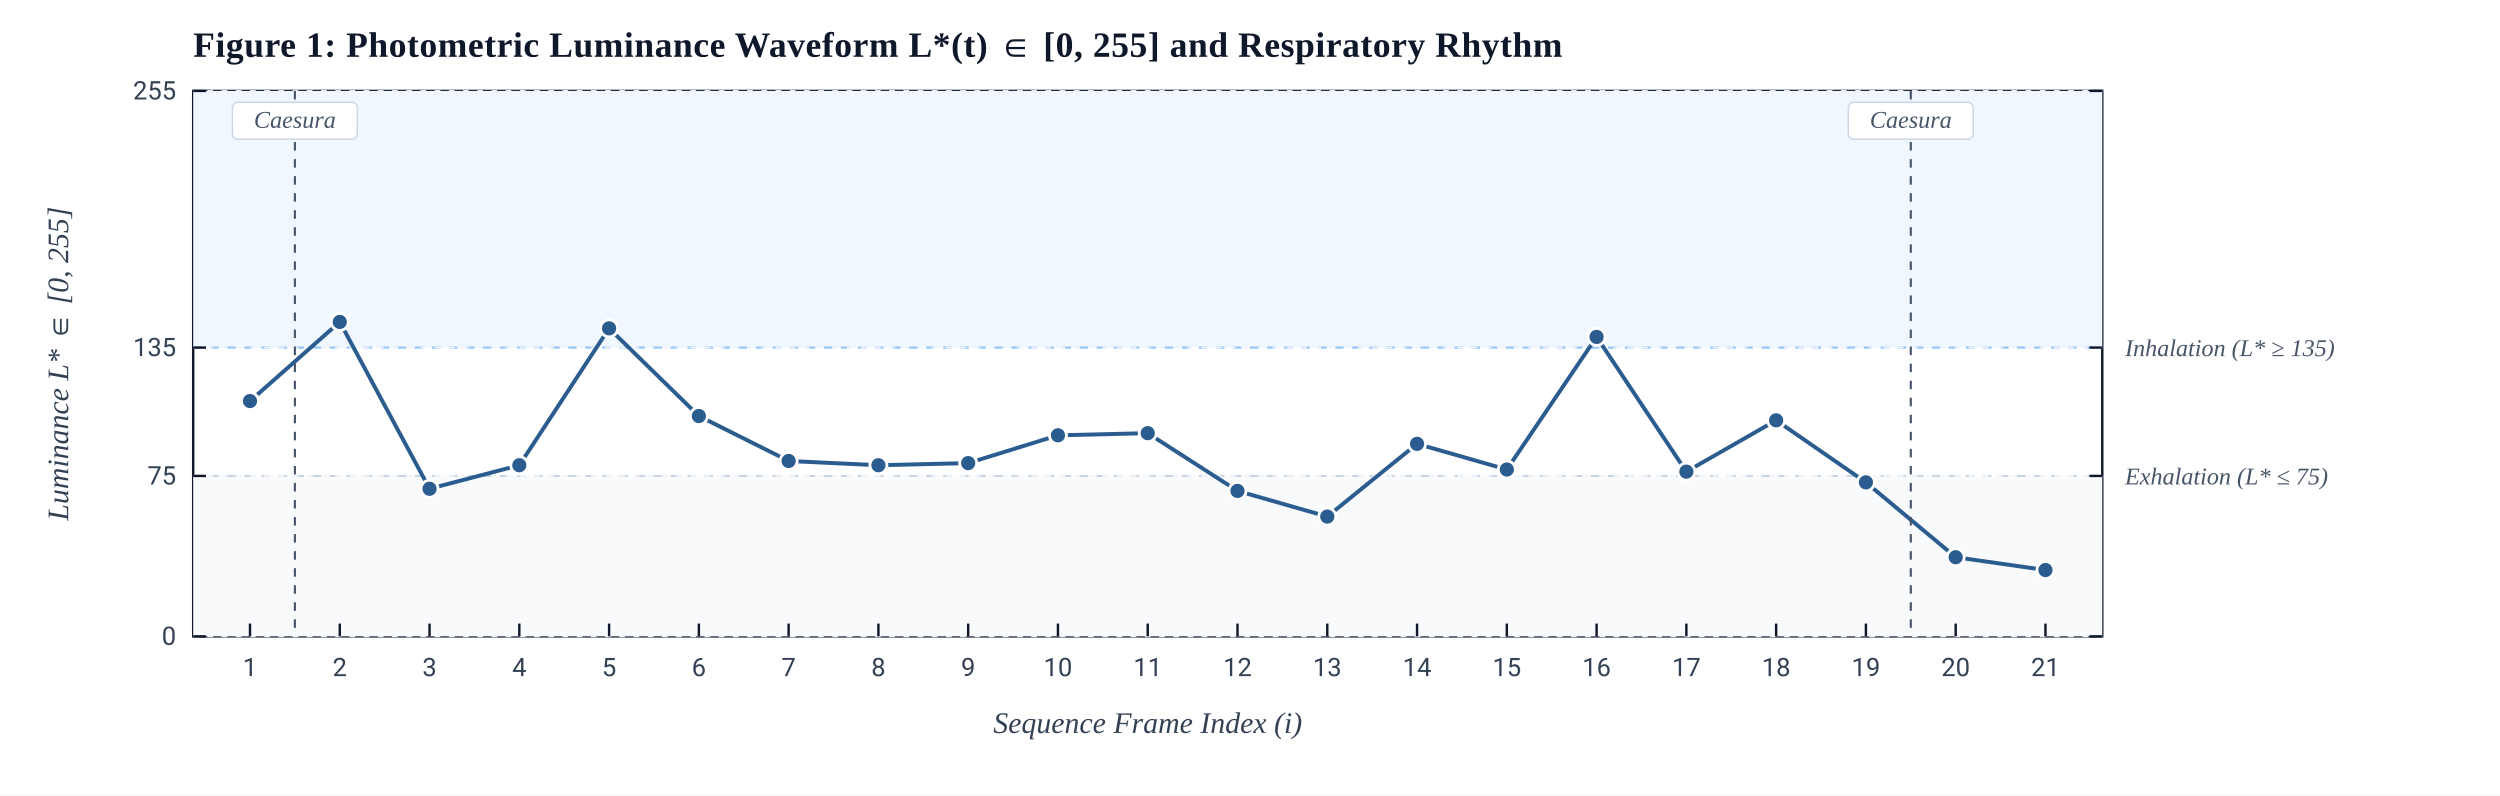
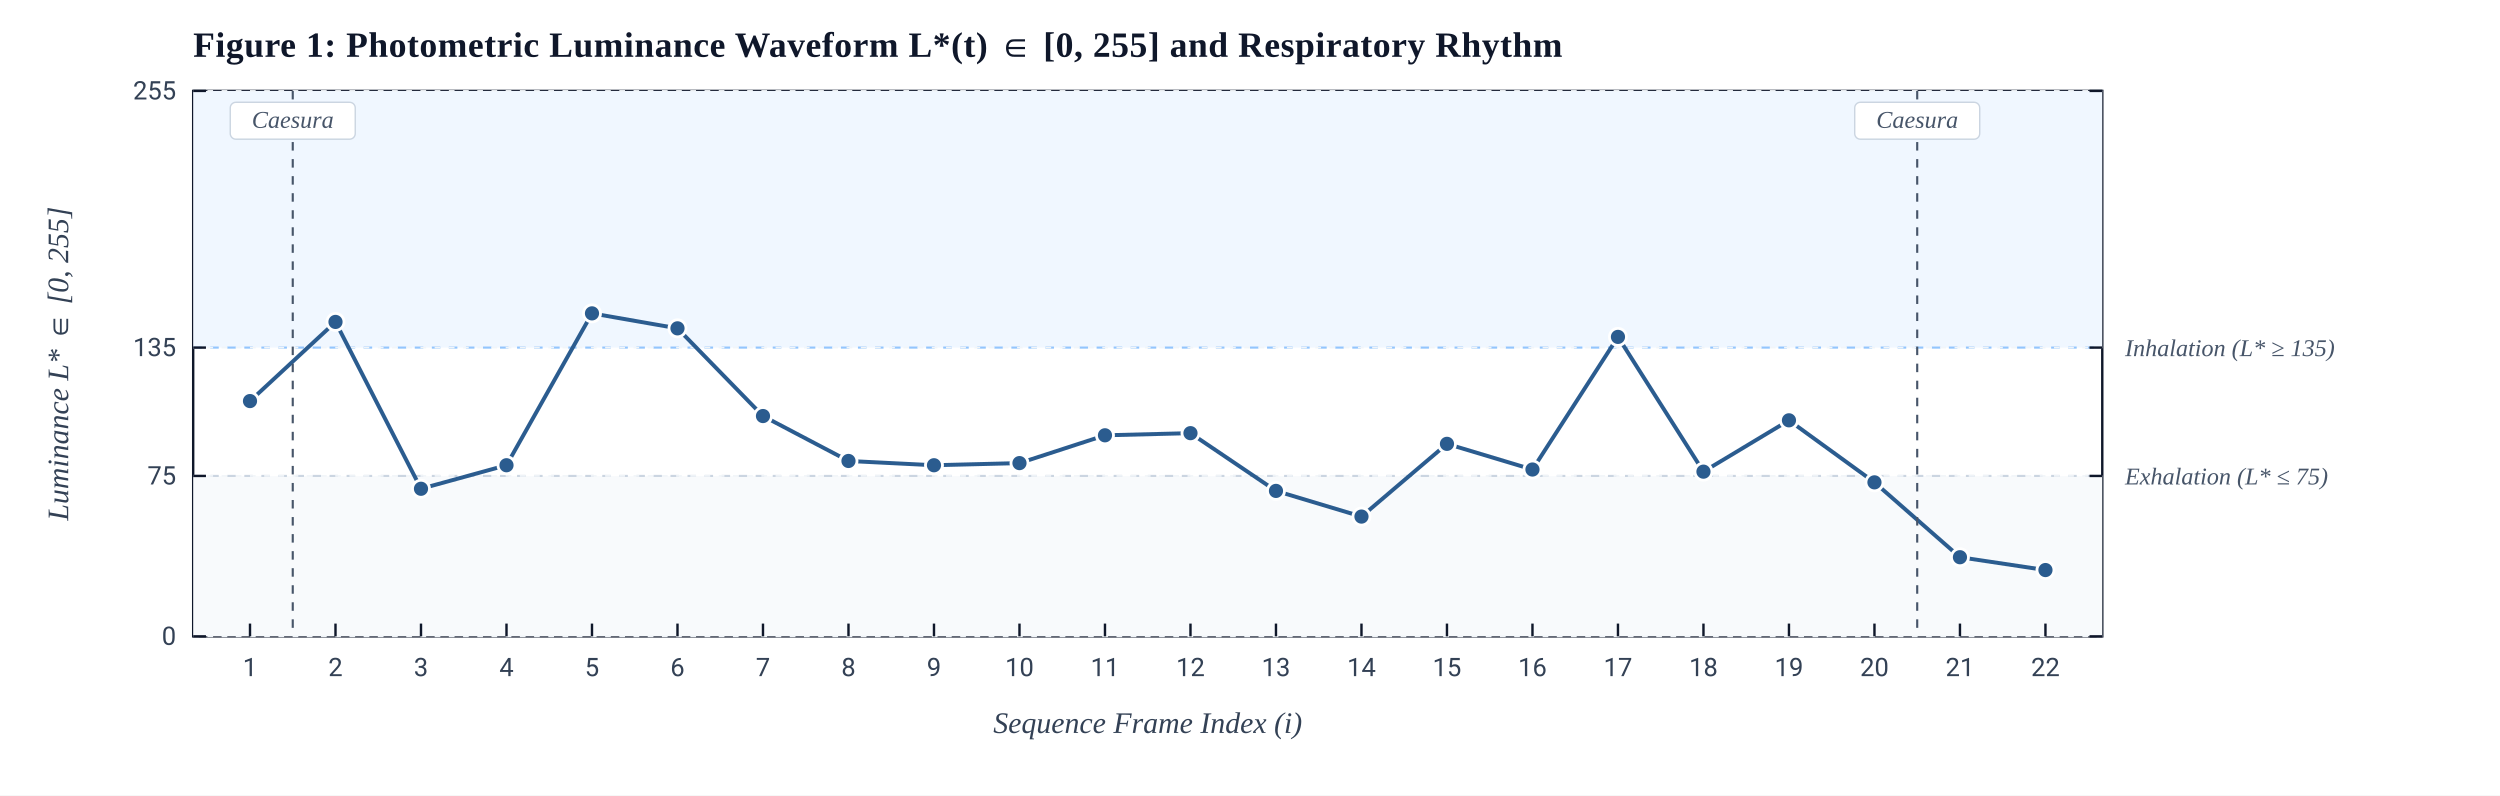
<svg xmlns="http://www.w3.org/2000/svg" viewBox="0 0 880 280" width="100%" height="100%">
  <style>
    .paper-bg { fill: #ffffff; }
    .spine-box { fill: #ffffff; stroke: #0f172a; stroke-width: 0.85; }
    .academic-grid { stroke: #f1f5f9; stroke-width: 0.6; stroke-dasharray: 2 3; }
    .tick-line { stroke: #0f172a; stroke-width: 0.85; }
    .fig-heading { fill: #0f172a; font-family: "Times New Roman", Times, "Nimbus Roman No9 L", "Liberation Serif", serif; font-size: 12.5px; font-weight: bold; letter-spacing: 0.2px; }
    .axis-title { fill: #334155; font-family: "Times New Roman", Times, "Nimbus Roman No9 L", "Liberation Serif", serif; font-size: 10.5px; font-style: italic; }
    .tick-label { fill: #334155; font-family: -apple-system, BlinkMacSystemFont, "Segoe UI", Roboto, Helvetica, Arial, sans-serif; font-size: 9px; font-variant-numeric: tabular-nums; }
    .threshold-label { fill: #475569; font-family: "Times New Roman", Times, "Nimbus Roman No9 L", "Liberation Serif", serif; font-size: 8.5px; font-style: italic; }
  </style>
  <rect width="880" height="280" class="paper-bg" />
  <text x="68" y="20" class="fig-heading">Figure 1: Photometric Luminance Waveform L*(t) ∈ [0, 255] and Respiratory Rhythm</text>
  <rect x="68" y="32" width="672" height="192" class="spine-box" />
  <rect x="68" y="32" width="672" height="90.353" fill="#f0f7ff" stroke="none" />
  <rect x="68" y="167.529" width="672" height="56.471" fill="#f8fafc" stroke="none" />
  <line x1="68" y1="122.353" x2="740" y2="122.353" stroke="#93c5fd" stroke-width="0.75" stroke-dasharray="3 3" />
  <text x="748" y="125.353" class="threshold-label" fill="#2b5c8f" text-anchor="start">Inhalation (L* ≥ 135)</text>
  <line x1="68" y1="167.529" x2="740" y2="167.529" stroke="#cbd5e1" stroke-width="0.75" stroke-dasharray="3 3" />
  <text x="748" y="170.529" class="threshold-label" fill="#475569" text-anchor="start">Exhalation (L* ≤ 75)</text>
  <text transform="translate(24, 128) rotate(-90)" class="axis-title" text-anchor="middle">Luminance L* ∈ [0, 255]</text>
  <line x1="68" y1="32" x2="740" y2="32" class="academic-grid" />
  <line x1="68" y1="32" x2="72.5" y2="32" class="tick-line" />
  <line x1="735.5" y1="32" x2="740" y2="32" class="tick-line" />
  <text x="62" y="35" class="tick-label" text-anchor="end">255</text>
  <line x1="68" y1="122.353" x2="740" y2="122.353" class="academic-grid" />
  <line x1="68" y1="122.353" x2="72.5" y2="122.353" class="tick-line" />
  <line x1="735.5" y1="122.353" x2="740" y2="122.353" class="tick-line" />
  <text x="62" y="125.353" class="tick-label" text-anchor="end">135</text>
  <line x1="68" y1="167.529" x2="740" y2="167.529" class="academic-grid" />
  <line x1="68" y1="167.529" x2="72.5" y2="167.529" class="tick-line" />
  <line x1="735.5" y1="167.529" x2="740" y2="167.529" class="tick-line" />
  <text x="62" y="170.529" class="tick-label" text-anchor="end">75</text>
  <line x1="68" y1="224" x2="740" y2="224" class="academic-grid" />
  <line x1="68" y1="224" x2="72.5" y2="224" class="tick-line" />
  <line x1="735.5" y1="224" x2="740" y2="224" class="tick-line" />
  <text x="62" y="227" class="tick-label" text-anchor="end">0</text>
-   <path d="M 88 141.176 L 119.6 113.318 L 151.2 172.047 L 182.8 163.765 L 214.4 115.576 L 246 146.447 L 277.6 162.259 L 309.2 163.765 L 340.8 163.012 L 372.4 153.224 L 404 152.471 L 435.6 172.8 L 467.2 181.835 L 498.8 156.235 L 530.4 165.271 L 562 118.588 L 593.6 166.024 L 625.2 147.953 L 656.8 169.788 L 688.4 196.141 L 720 200.659" fill="none" stroke="#2b5c8f" stroke-width="1.4" stroke-linejoin="round" stroke-linecap="round" />
-   <line x1="103.8" y1="32" x2="103.8" y2="224" stroke="#475569" stroke-width="0.75" stroke-dasharray="3 3" />
-   <rect x="81.8" y="36" width="44" height="13" fill="#ffffff" stroke="#cbd5e1" stroke-width="0.5" rx="2" />
-   <text x="103.8" y="45" class="threshold-label" fill="#334155" text-anchor="middle">Caesura</text>
-   <line x1="672.6" y1="32" x2="672.6" y2="224" stroke="#475569" stroke-width="0.75" stroke-dasharray="3 3" />
-   <rect x="650.6" y="36" width="44" height="13" fill="#ffffff" stroke="#cbd5e1" stroke-width="0.5" rx="2" />
-   <text x="672.6" y="45" class="threshold-label" fill="#334155" text-anchor="middle">Caesura</text>
+   <path d="M 88 141.176 L 118.095 113.318 L 148.19 172.047 L 178.286 163.765 L 208.381 110.306 L 238.476 115.576 L 268.571 146.447 L 298.667 162.259 L 328.762 163.765 L 358.857 163.012 L 388.952 153.224 L 419.048 152.471 L 449.143 172.8 L 479.238 181.835 L 509.333 156.235 L 539.429 165.271 L 569.524 118.588 L 599.619 166.024 L 629.714 147.953 L 659.81 169.788 L 689.905 196.141 L 720 200.659" fill="none" stroke="#2b5c8f" stroke-width="1.4" stroke-linejoin="round" stroke-linecap="round" />
+   <line x1="103.048" y1="32" x2="103.048" y2="224" stroke="#475569" stroke-width="0.75" stroke-dasharray="3 3" />
+   <rect x="81.048" y="36" width="44" height="13" fill="#ffffff" stroke="#cbd5e1" stroke-width="0.5" rx="2" />
+   <text x="103.048" y="45" class="threshold-label" fill="#334155" text-anchor="middle">Caesura</text>
+   <line x1="674.857" y1="32" x2="674.857" y2="224" stroke="#475569" stroke-width="0.75" stroke-dasharray="3 3" />
+   <rect x="652.857" y="36" width="44" height="13" fill="#ffffff" stroke="#cbd5e1" stroke-width="0.5" rx="2" />
+   <text x="674.857" y="45" class="threshold-label" fill="#334155" text-anchor="middle">Caesura</text>
  <circle cx="88" cy="141.176" r="3.0" fill="#2b5c8f" stroke="#ffffff" stroke-width="1.0" />
  <line x1="88" y1="219.5" x2="88" y2="224" class="tick-line" />
  <text x="88" y="238" class="tick-label" text-anchor="middle">1</text>
-   <circle cx="119.6" cy="113.318" r="3.0" fill="#2b5c8f" stroke="#ffffff" stroke-width="1.0" />
-   <line x1="119.6" y1="219.5" x2="119.6" y2="224" class="tick-line" />
-   <text x="119.6" y="238" class="tick-label" text-anchor="middle">2</text>
-   <circle cx="151.2" cy="172.047" r="3.0" fill="#2b5c8f" stroke="#ffffff" stroke-width="1.0" />
-   <line x1="151.2" y1="219.5" x2="151.2" y2="224" class="tick-line" />
-   <text x="151.2" y="238" class="tick-label" text-anchor="middle">3</text>
-   <circle cx="182.8" cy="163.765" r="3.0" fill="#2b5c8f" stroke="#ffffff" stroke-width="1.0" />
-   <line x1="182.8" y1="219.5" x2="182.8" y2="224" class="tick-line" />
-   <text x="182.8" y="238" class="tick-label" text-anchor="middle">4</text>
-   <circle cx="214.4" cy="115.576" r="3.0" fill="#2b5c8f" stroke="#ffffff" stroke-width="1.0" />
-   <line x1="214.4" y1="219.5" x2="214.4" y2="224" class="tick-line" />
-   <text x="214.4" y="238" class="tick-label" text-anchor="middle">5</text>
-   <circle cx="246" cy="146.447" r="3.0" fill="#2b5c8f" stroke="#ffffff" stroke-width="1.0" />
-   <line x1="246" y1="219.5" x2="246" y2="224" class="tick-line" />
-   <text x="246" y="238" class="tick-label" text-anchor="middle">6</text>
-   <circle cx="277.6" cy="162.259" r="3.0" fill="#2b5c8f" stroke="#ffffff" stroke-width="1.0" />
-   <line x1="277.6" y1="219.5" x2="277.6" y2="224" class="tick-line" />
-   <text x="277.6" y="238" class="tick-label" text-anchor="middle">7</text>
-   <circle cx="309.2" cy="163.765" r="3.0" fill="#2b5c8f" stroke="#ffffff" stroke-width="1.0" />
-   <line x1="309.2" y1="219.5" x2="309.2" y2="224" class="tick-line" />
-   <text x="309.2" y="238" class="tick-label" text-anchor="middle">8</text>
-   <circle cx="340.8" cy="163.012" r="3.0" fill="#2b5c8f" stroke="#ffffff" stroke-width="1.0" />
-   <line x1="340.8" y1="219.5" x2="340.8" y2="224" class="tick-line" />
-   <text x="340.8" y="238" class="tick-label" text-anchor="middle">9</text>
-   <circle cx="372.4" cy="153.224" r="3.0" fill="#2b5c8f" stroke="#ffffff" stroke-width="1.0" />
-   <line x1="372.4" y1="219.5" x2="372.4" y2="224" class="tick-line" />
-   <text x="372.4" y="238" class="tick-label" text-anchor="middle">10</text>
-   <circle cx="404" cy="152.471" r="3.0" fill="#2b5c8f" stroke="#ffffff" stroke-width="1.0" />
-   <line x1="404" y1="219.5" x2="404" y2="224" class="tick-line" />
-   <text x="404" y="238" class="tick-label" text-anchor="middle">11</text>
-   <circle cx="435.6" cy="172.8" r="3.0" fill="#2b5c8f" stroke="#ffffff" stroke-width="1.0" />
-   <line x1="435.6" y1="219.5" x2="435.6" y2="224" class="tick-line" />
-   <text x="435.6" y="238" class="tick-label" text-anchor="middle">12</text>
-   <circle cx="467.2" cy="181.835" r="3.0" fill="#2b5c8f" stroke="#ffffff" stroke-width="1.0" />
-   <line x1="467.2" y1="219.5" x2="467.2" y2="224" class="tick-line" />
-   <text x="467.2" y="238" class="tick-label" text-anchor="middle">13</text>
-   <circle cx="498.8" cy="156.235" r="3.0" fill="#2b5c8f" stroke="#ffffff" stroke-width="1.0" />
-   <line x1="498.8" y1="219.5" x2="498.8" y2="224" class="tick-line" />
-   <text x="498.8" y="238" class="tick-label" text-anchor="middle">14</text>
-   <circle cx="530.4" cy="165.271" r="3.0" fill="#2b5c8f" stroke="#ffffff" stroke-width="1.0" />
-   <line x1="530.4" y1="219.5" x2="530.4" y2="224" class="tick-line" />
-   <text x="530.4" y="238" class="tick-label" text-anchor="middle">15</text>
-   <circle cx="562" cy="118.588" r="3.0" fill="#2b5c8f" stroke="#ffffff" stroke-width="1.0" />
-   <line x1="562" y1="219.5" x2="562" y2="224" class="tick-line" />
-   <text x="562" y="238" class="tick-label" text-anchor="middle">16</text>
-   <circle cx="593.6" cy="166.024" r="3.0" fill="#2b5c8f" stroke="#ffffff" stroke-width="1.0" />
-   <line x1="593.6" y1="219.5" x2="593.6" y2="224" class="tick-line" />
-   <text x="593.6" y="238" class="tick-label" text-anchor="middle">17</text>
-   <circle cx="625.2" cy="147.953" r="3.0" fill="#2b5c8f" stroke="#ffffff" stroke-width="1.0" />
-   <line x1="625.2" y1="219.5" x2="625.2" y2="224" class="tick-line" />
-   <text x="625.2" y="238" class="tick-label" text-anchor="middle">18</text>
-   <circle cx="656.8" cy="169.788" r="3.0" fill="#2b5c8f" stroke="#ffffff" stroke-width="1.0" />
-   <line x1="656.8" y1="219.5" x2="656.8" y2="224" class="tick-line" />
-   <text x="656.8" y="238" class="tick-label" text-anchor="middle">19</text>
-   <circle cx="688.4" cy="196.141" r="3.0" fill="#2b5c8f" stroke="#ffffff" stroke-width="1.0" />
-   <line x1="688.4" y1="219.5" x2="688.4" y2="224" class="tick-line" />
-   <text x="688.4" y="238" class="tick-label" text-anchor="middle">20</text>
+   <circle cx="118.095" cy="113.318" r="3.0" fill="#2b5c8f" stroke="#ffffff" stroke-width="1.0" />
+   <line x1="118.095" y1="219.5" x2="118.095" y2="224" class="tick-line" />
+   <text x="118.095" y="238" class="tick-label" text-anchor="middle">2</text>
+   <circle cx="148.19" cy="172.047" r="3.0" fill="#2b5c8f" stroke="#ffffff" stroke-width="1.0" />
+   <line x1="148.19" y1="219.5" x2="148.19" y2="224" class="tick-line" />
+   <text x="148.19" y="238" class="tick-label" text-anchor="middle">3</text>
+   <circle cx="178.286" cy="163.765" r="3.0" fill="#2b5c8f" stroke="#ffffff" stroke-width="1.0" />
+   <line x1="178.286" y1="219.5" x2="178.286" y2="224" class="tick-line" />
+   <text x="178.286" y="238" class="tick-label" text-anchor="middle">4</text>
+   <circle cx="208.381" cy="110.306" r="3.0" fill="#2b5c8f" stroke="#ffffff" stroke-width="1.0" />
+   <line x1="208.381" y1="219.5" x2="208.381" y2="224" class="tick-line" />
+   <text x="208.381" y="238" class="tick-label" text-anchor="middle">5</text>
+   <circle cx="238.476" cy="115.576" r="3.0" fill="#2b5c8f" stroke="#ffffff" stroke-width="1.0" />
+   <line x1="238.476" y1="219.5" x2="238.476" y2="224" class="tick-line" />
+   <text x="238.476" y="238" class="tick-label" text-anchor="middle">6</text>
+   <circle cx="268.571" cy="146.447" r="3.0" fill="#2b5c8f" stroke="#ffffff" stroke-width="1.0" />
+   <line x1="268.571" y1="219.5" x2="268.571" y2="224" class="tick-line" />
+   <text x="268.571" y="238" class="tick-label" text-anchor="middle">7</text>
+   <circle cx="298.667" cy="162.259" r="3.0" fill="#2b5c8f" stroke="#ffffff" stroke-width="1.0" />
+   <line x1="298.667" y1="219.5" x2="298.667" y2="224" class="tick-line" />
+   <text x="298.667" y="238" class="tick-label" text-anchor="middle">8</text>
+   <circle cx="328.762" cy="163.765" r="3.0" fill="#2b5c8f" stroke="#ffffff" stroke-width="1.0" />
+   <line x1="328.762" y1="219.5" x2="328.762" y2="224" class="tick-line" />
+   <text x="328.762" y="238" class="tick-label" text-anchor="middle">9</text>
+   <circle cx="358.857" cy="163.012" r="3.0" fill="#2b5c8f" stroke="#ffffff" stroke-width="1.0" />
+   <line x1="358.857" y1="219.5" x2="358.857" y2="224" class="tick-line" />
+   <text x="358.857" y="238" class="tick-label" text-anchor="middle">10</text>
+   <circle cx="388.952" cy="153.224" r="3.0" fill="#2b5c8f" stroke="#ffffff" stroke-width="1.0" />
+   <line x1="388.952" y1="219.5" x2="388.952" y2="224" class="tick-line" />
+   <text x="388.952" y="238" class="tick-label" text-anchor="middle">11</text>
+   <circle cx="419.048" cy="152.471" r="3.0" fill="#2b5c8f" stroke="#ffffff" stroke-width="1.0" />
+   <line x1="419.048" y1="219.5" x2="419.048" y2="224" class="tick-line" />
+   <text x="419.048" y="238" class="tick-label" text-anchor="middle">12</text>
+   <circle cx="449.143" cy="172.8" r="3.0" fill="#2b5c8f" stroke="#ffffff" stroke-width="1.0" />
+   <line x1="449.143" y1="219.5" x2="449.143" y2="224" class="tick-line" />
+   <text x="449.143" y="238" class="tick-label" text-anchor="middle">13</text>
+   <circle cx="479.238" cy="181.835" r="3.0" fill="#2b5c8f" stroke="#ffffff" stroke-width="1.0" />
+   <line x1="479.238" y1="219.5" x2="479.238" y2="224" class="tick-line" />
+   <text x="479.238" y="238" class="tick-label" text-anchor="middle">14</text>
+   <circle cx="509.333" cy="156.235" r="3.0" fill="#2b5c8f" stroke="#ffffff" stroke-width="1.0" />
+   <line x1="509.333" y1="219.5" x2="509.333" y2="224" class="tick-line" />
+   <text x="509.333" y="238" class="tick-label" text-anchor="middle">15</text>
+   <circle cx="539.429" cy="165.271" r="3.0" fill="#2b5c8f" stroke="#ffffff" stroke-width="1.0" />
+   <line x1="539.429" y1="219.5" x2="539.429" y2="224" class="tick-line" />
+   <text x="539.429" y="238" class="tick-label" text-anchor="middle">16</text>
+   <circle cx="569.524" cy="118.588" r="3.0" fill="#2b5c8f" stroke="#ffffff" stroke-width="1.0" />
+   <line x1="569.524" y1="219.5" x2="569.524" y2="224" class="tick-line" />
+   <text x="569.524" y="238" class="tick-label" text-anchor="middle">17</text>
+   <circle cx="599.619" cy="166.024" r="3.0" fill="#2b5c8f" stroke="#ffffff" stroke-width="1.0" />
+   <line x1="599.619" y1="219.5" x2="599.619" y2="224" class="tick-line" />
+   <text x="599.619" y="238" class="tick-label" text-anchor="middle">18</text>
+   <circle cx="629.714" cy="147.953" r="3.0" fill="#2b5c8f" stroke="#ffffff" stroke-width="1.0" />
+   <line x1="629.714" y1="219.5" x2="629.714" y2="224" class="tick-line" />
+   <text x="629.714" y="238" class="tick-label" text-anchor="middle">19</text>
+   <circle cx="659.81" cy="169.788" r="3.0" fill="#2b5c8f" stroke="#ffffff" stroke-width="1.0" />
+   <line x1="659.81" y1="219.5" x2="659.81" y2="224" class="tick-line" />
+   <text x="659.81" y="238" class="tick-label" text-anchor="middle">20</text>
+   <circle cx="689.905" cy="196.141" r="3.0" fill="#2b5c8f" stroke="#ffffff" stroke-width="1.0" />
+   <line x1="689.905" y1="219.5" x2="689.905" y2="224" class="tick-line" />
+   <text x="689.905" y="238" class="tick-label" text-anchor="middle">21</text>
  <circle cx="720" cy="200.659" r="3.0" fill="#2b5c8f" stroke="#ffffff" stroke-width="1.0" />
  <line x1="720" y1="219.5" x2="720" y2="224" class="tick-line" />
-   <text x="720" y="238" class="tick-label" text-anchor="middle">21</text>
+   <text x="720" y="238" class="tick-label" text-anchor="middle">22</text>
  <text x="404" y="258" class="axis-title" text-anchor="middle">Sequence Frame Index (i)</text>
</svg>
